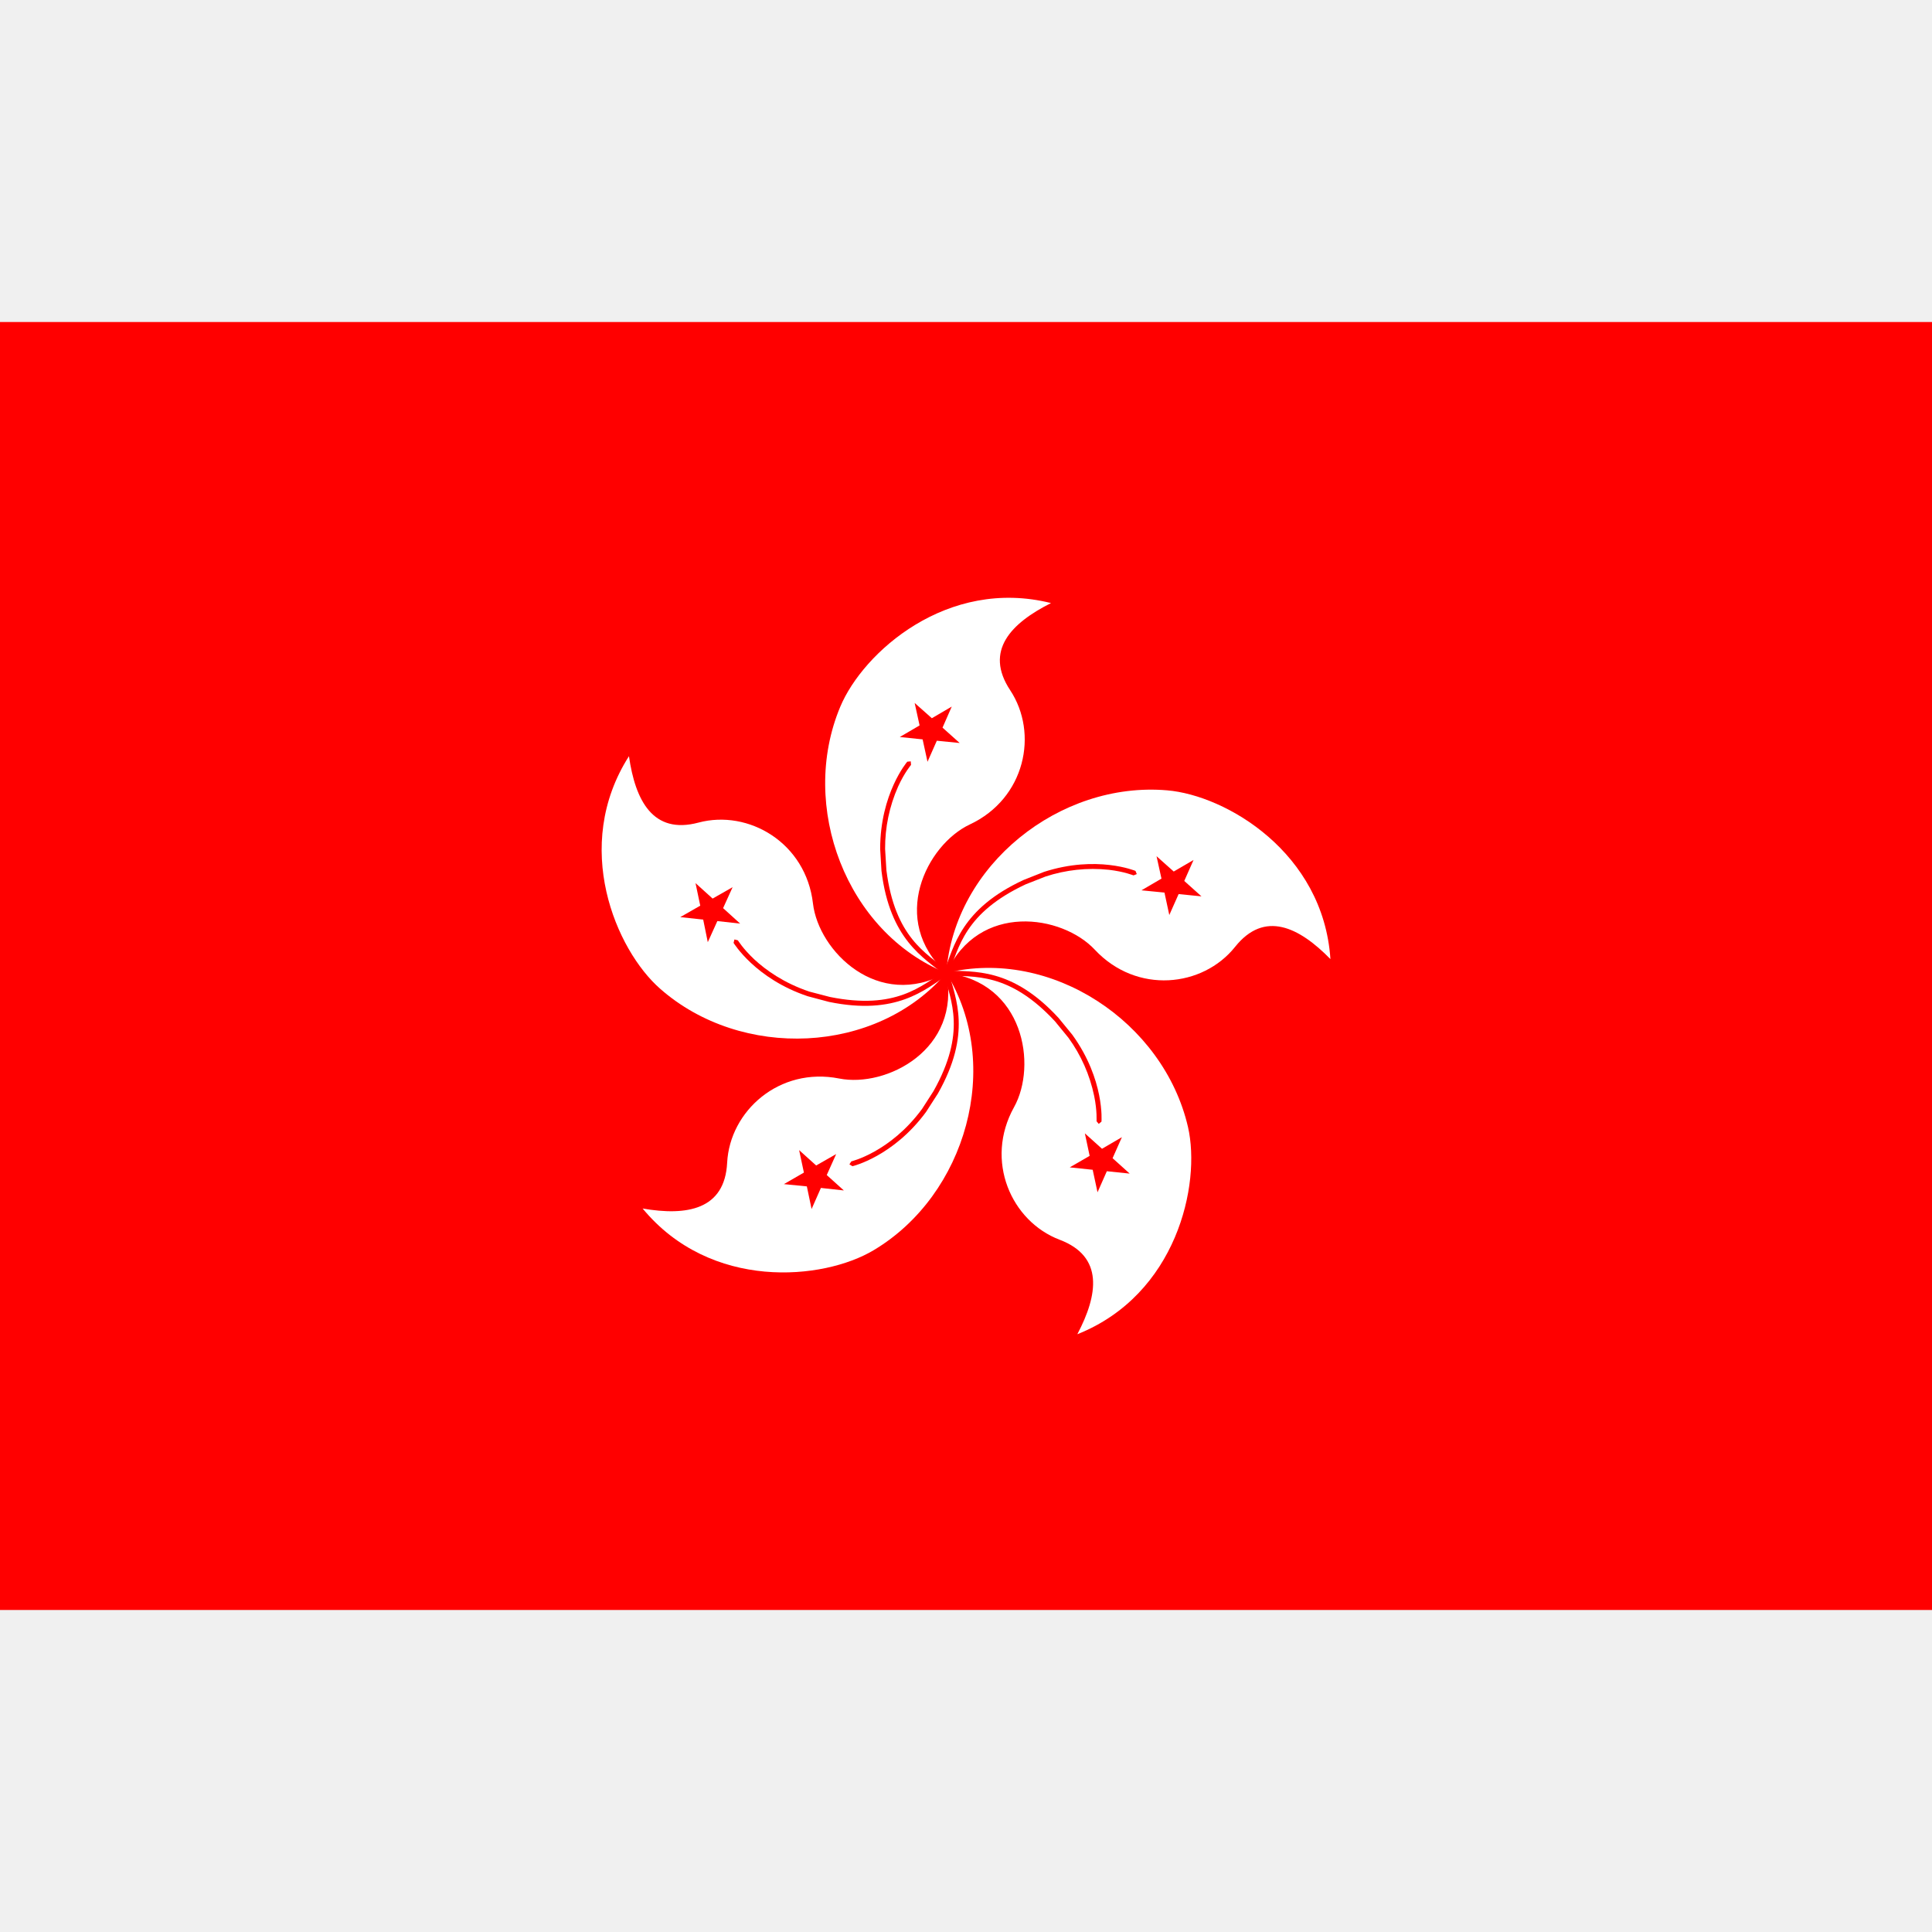
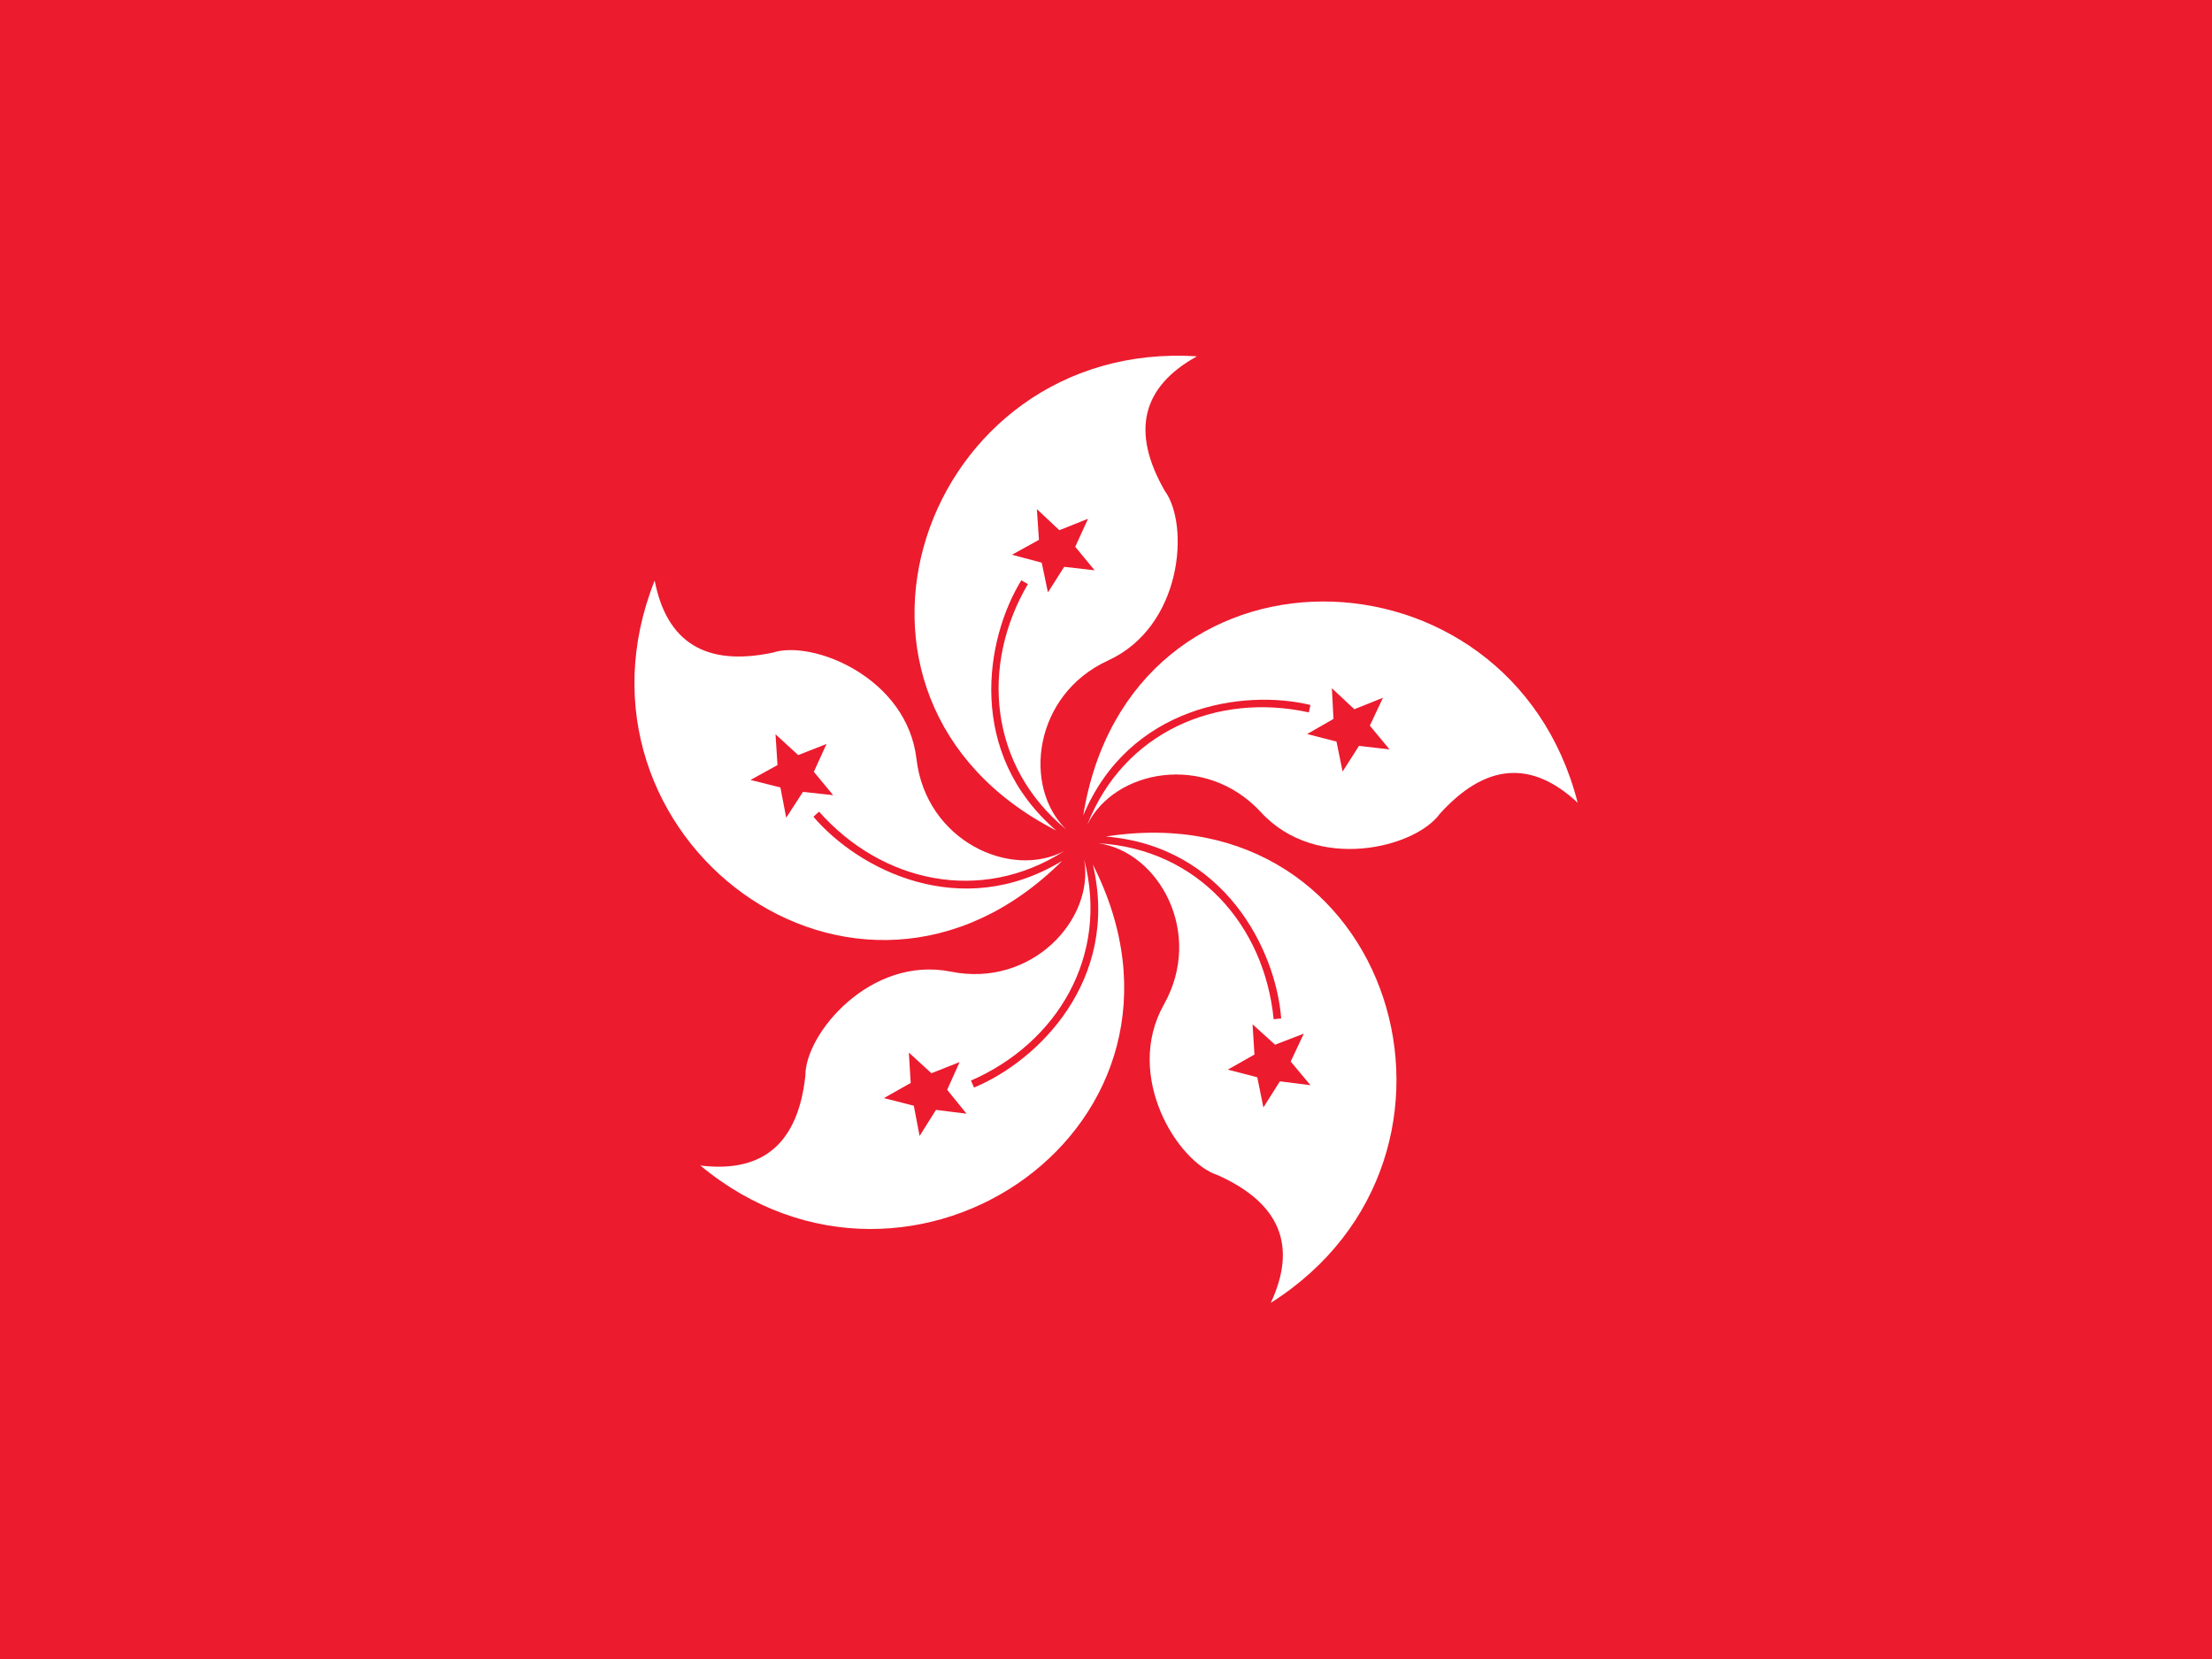
- <svg xmlns="http://www.w3.org/2000/svg" t="1758509185574" class="icon" viewBox="0 0 1024 1024" version="1.1" p-id="3268" width="16" height="16">
-   <path d="M0 170.675h1024v682.65H0z" fill="#FF0000" p-id="3269" />
-   <path d="M501.606 521.318l-5.658-5.632 5.606-5.632 5.632 5.606z" fill="#FF0000" p-id="3270" />
-   <path d="M501.555 515.686c-52.992-21.402-78.31-88.371-56.192-141.107 12.109-28.902 56.806-68.685 111.693-54.938-21.197 10.65-35.456 25.293-21.658 46.157 15.155 22.912 8.038 57.395-21.402 71.194-22.886 10.778-43.008 50.714-12.442 78.694z" fill="#FFFFFF" p-id="3271" />
-   <path d="M500.71 516.71c-11.162-9.088-29.056-18.765-33.51-55.117l-0.691-11.648c0-29.338 14.259-46.131 14.362-46.234l1.843-0.179 0.154 1.869c0.051 0-3.405 3.917-6.861 11.52a80.384 80.384 0 0 0-6.886 32.998l0.691 11.29c4.506 35.584 21.043 44.006 32.589 53.402l0.205 1.869-1.05 0.486-0.845-0.256zM484.787 372.582l9.114 8.09 10.547-6.17-4.89 11.162 9.088 8.141-12.109-1.203-4.941 11.162-2.586-11.878-12.109-1.254 10.496-6.144z" fill="#FF0000" p-id="3272" />
-   <path d="M501.555 515.686c4.147-57.062 60.109-101.683 117.043-96.794 31.206 2.637 82.79 32.947 86.554 89.446-16.589-16.947-34.944-26.035-50.56-6.451-17.101 21.402-52.096 25.216-74.291 1.51-17.306-18.586-61.491-25.421-78.746 12.288z" fill="#FFFFFF" p-id="3273" />
-   <path d="M500.352 515.2c5.197-13.466 8.96-33.485 42.214-48.819l10.803-4.275c27.955-9.011 48.307-0.563 48.461-0.512l0.691 1.69-1.715 0.691c-0.051 0.026-4.787-1.997-13.107-2.97a80.282 80.282 0 0 0-33.562 3.584l-10.496 4.122c-32.461 15.181-35.456 33.562-40.858 47.411l-1.69 0.742-0.794-0.794 0.051-0.87zM632.602 455.808l-4.915 11.11 9.114 8.166-12.109-1.203-4.941 11.11-2.56-11.904-12.186-1.203 10.598-6.195-2.611-11.878 9.114 8.115z" fill="#FF0000" p-id="3274" />
-   <path d="M501.555 515.686c55.552-13.568 115.2 25.958 128.102 81.638 6.989 30.541-6.042 88.909-58.65 109.85 11.059-20.992 14.054-41.19-9.344-50.074-25.651-9.728-39.987-41.907-24.192-70.298 12.339-22.17 5.222-66.304-35.917-71.117z" fill="#FFFFFF" p-id="3275" />
-   <path d="M501.658 514.381c14.413 0.794 34.611-1.792 59.392 25.139l7.347 8.986c17.203 23.885 15.411 45.798 15.411 45.978l-1.459 1.203-1.152-1.408c-0.051 0 0.41-5.248-1.254-13.363a80.179 80.179 0 0 0-13.645-30.874l-7.142-8.73c-24.397-26.266-42.803-23.398-57.651-24.32l-1.254-1.382 0.589-0.998 0.819-0.23zM598.758 622.029l-12.109-1.254-4.941 11.162-2.56-11.93-12.16-1.28 10.547-6.093-2.534-11.93 9.088 8.166 10.547-6.144-4.941 11.136z" fill="#FF0000" p-id="3276" />
-   <path d="M501.555 515.686c30.054 48.691 10.65 117.606-38.451 146.918-26.854 16.077-86.451 21.581-122.496-22.067 23.398 4.045 43.546 0.691 44.8-24.294 1.408-27.341 27.597-50.918 59.443-44.595 24.909 4.915 64.742-15.36 56.704-55.962z" fill="#FFFFFF" p-id="3277" />
-   <path d="M502.861 515.328c3.661 13.978 12.288 32.384-5.76 64.282l-6.298 9.779c-17.408 23.629-38.861 28.698-38.989 28.723l-1.613-0.973 0.998-1.562c0-0.051 5.043-1.178 12.339-5.274 7.296-4.07 16.691-11.034 25.139-22.502l6.093-9.472c17.562-31.258 9.19-47.923 5.504-62.336l0.998-1.587 1.05 0.205 0.538 0.717zM430.157 640.819l-2.509-12.006-12.16-1.203 10.598-6.118-2.534-11.904 9.037 8.141 10.598-6.042-4.992 11.11 9.062 8.166-12.16-1.331z" fill="#FF0000" p-id="3278" />
-   <path d="M501.555 515.686c-37.146 43.443-108.646 46.157-151.603 8.422-23.552-20.608-47.053-75.622-16.589-123.315 3.354 23.501 12.698 41.651 36.838 35.2 26.496-7.091 56.96 10.624 60.698 42.931 2.944 25.139 34.458 56.806 70.656 36.762z" fill="#FFFFFF" p-id="3279" />
-   <path d="M502.246 516.787c-12.109 7.731-27.008 21.632-62.899 14.234l-11.238-2.995c-27.802-9.318-39.194-28.16-39.296-28.262v-0.051l0.461-1.792 1.792 0.461c0.051 0 2.688 4.454 8.755 10.138 6.144 5.683 15.642 12.493 29.158 17.05l10.906 2.842c35.149 7.066 48.461-5.939 61.056-13.901l1.792 0.461 0.102 1.126-0.589 0.691zM360.55 486.093l10.598-6.067-2.509-11.955 9.062 8.192 10.598-6.042-5.043 11.11 9.037 8.192-12.083-1.331-5.069 11.187-2.432-11.981z" fill="#FF0000" p-id="3280" />
+ <svg xmlns="http://www.w3.org/2000/svg" xmlns:xlink="http://www.w3.org/1999/xlink" id="flag-icons-hk" viewBox="0 0 640 480">
+   <path fill="#EC1B2E" d="M0 0h640v480H0" />
+   <path id="hk-a" fill="#fff" d="M346.3 103.1C267 98 230.6 201.9 305.6 240.3c-26-22.4-20.6-55.3-10.1-72.4l1.9 1.1c-13.8 23.5-11.2 52.7 11.1 71-12.7-12.3-9.5-39 12.1-48.9s23.6-39.3 16.4-49.1q-14.7-25.6 9.3-38.9M307.9 164l-4.7 7.4-1.8-8.6-8.6-2.3 7.8-4.3-.6-8.9 6.5 6.1 8.3-3.3-3.7 8.1 5.6 6.8z" />
+   <use xlink:href="#hk-a" transform="rotate(72 312.5 243.5)" />
+   <use xlink:href="#hk-a" transform="rotate(144 312.5 243.5)" />
+   <use xlink:href="#hk-a" transform="rotate(216 312.5 243.5)" />
+   <use xlink:href="#hk-a" transform="rotate(288 312.5 243.5)" />
</svg>
